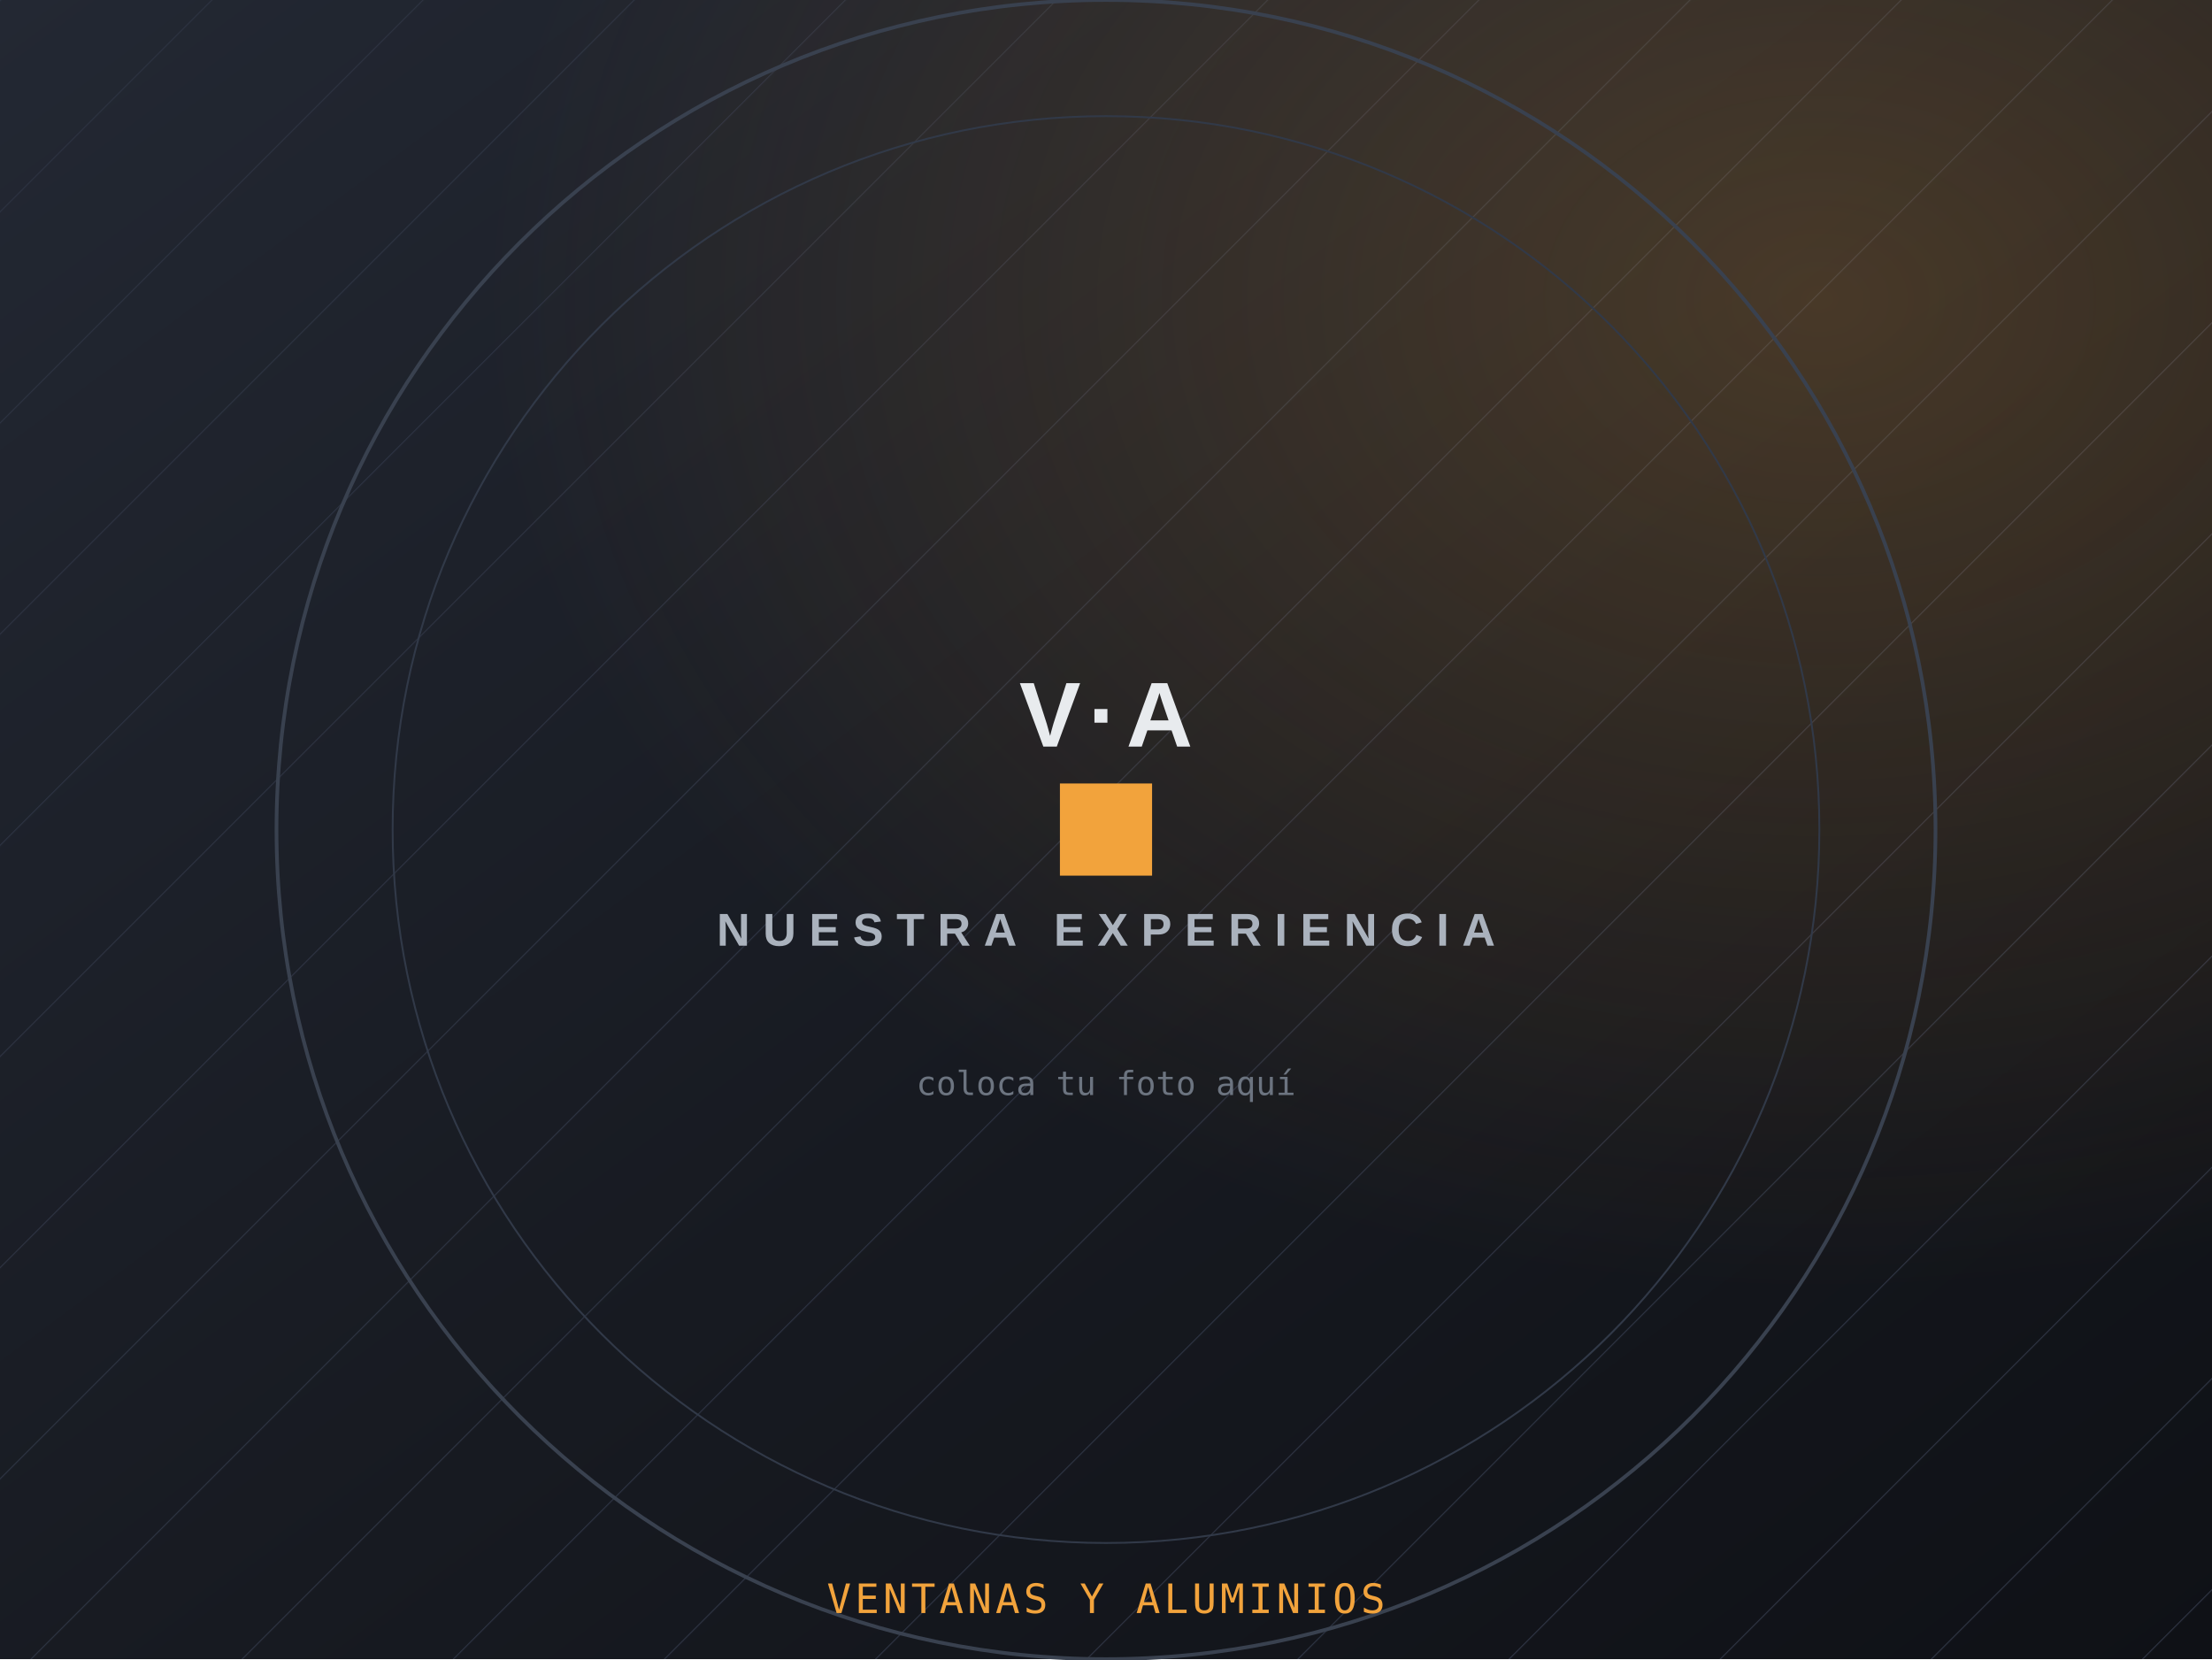
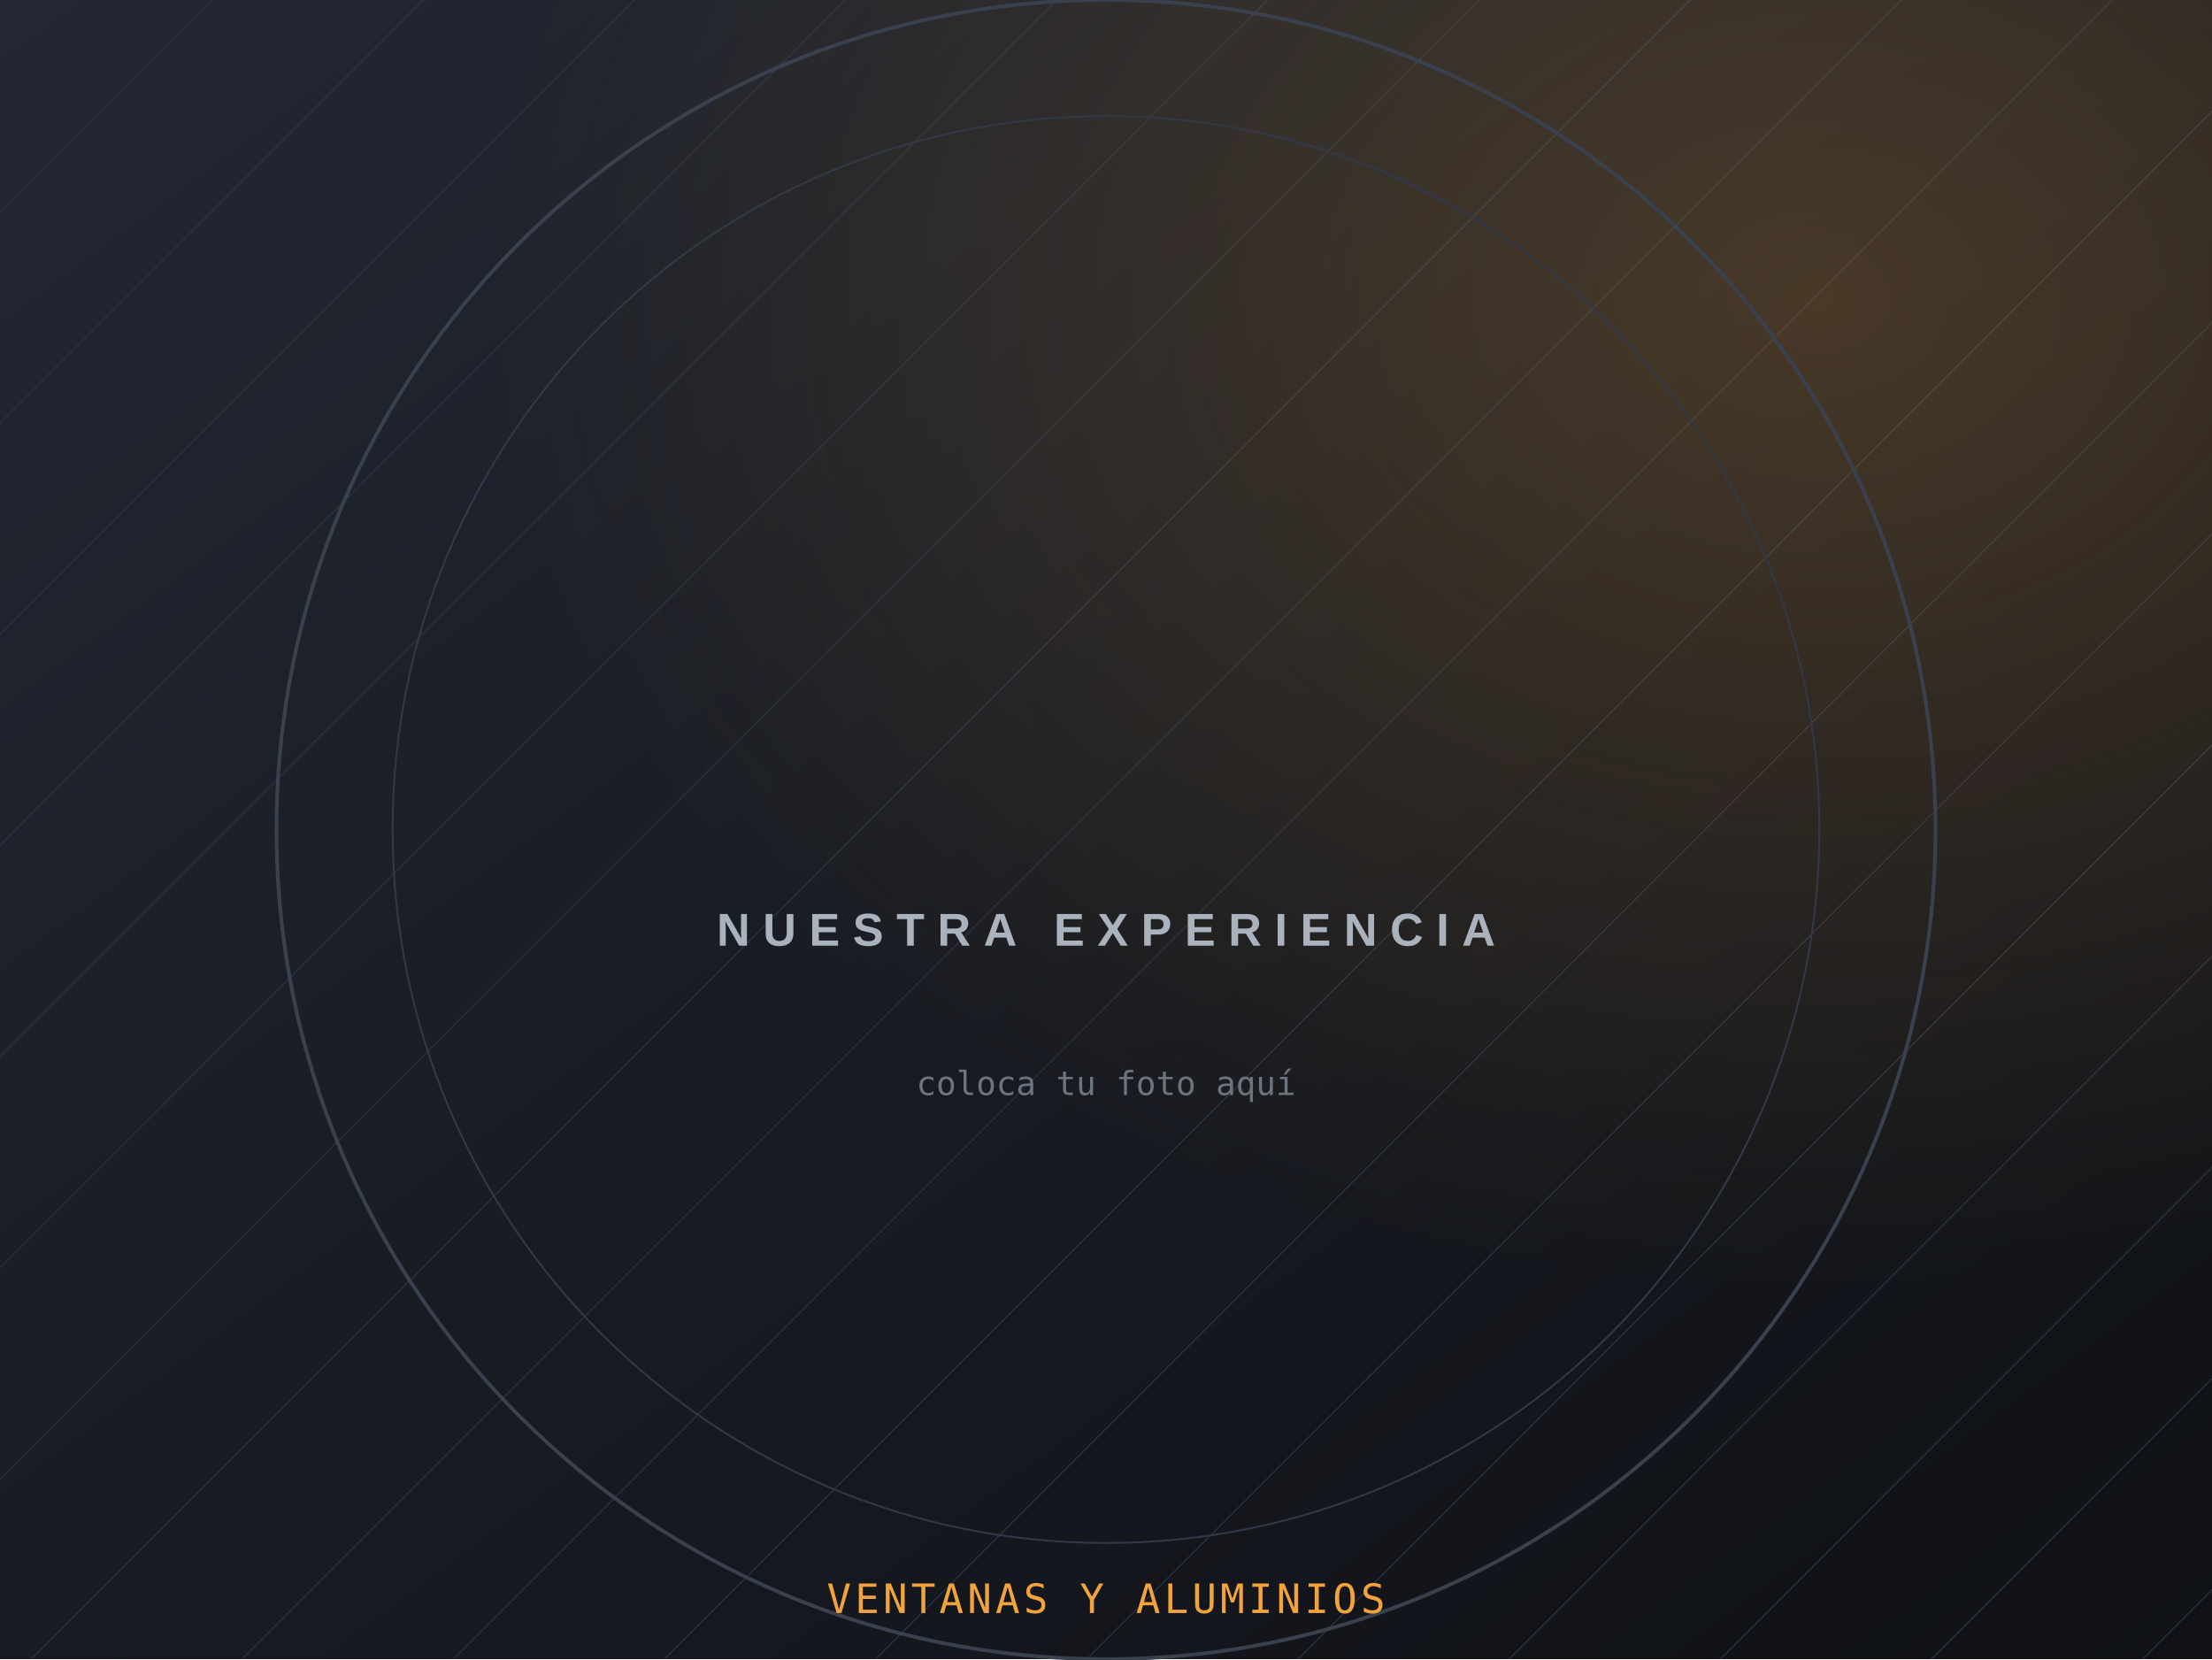
<svg xmlns="http://www.w3.org/2000/svg" width="1200" height="900" viewBox="0 0 1200 900" role="img" aria-label="Nuestra experiencia — coloca tu foto aquí">
  <defs>
    <linearGradient id="g" x1="0" y1="0" x2="1" y2="1">
      <stop offset="0" stop-color="#232833" />
      <stop offset="0.55" stop-color="#171a21" />
      <stop offset="1" stop-color="#0f1116" />
    </linearGradient>
    <pattern id="lineas" width="81" height="81" patternUnits="userSpaceOnUse" patternTransform="rotate(45)">
      <line x1="0" y1="0" x2="0" y2="81" stroke="#2c3240" stroke-width="1.2" />
    </pattern>
    <radialGradient id="halo" cx="0.82" cy="0.18" r="0.6">
      <stop offset="0" stop-color="#f2a33c" stop-opacity="0.22" />
      <stop offset="1" stop-color="#f2a33c" stop-opacity="0" />
    </radialGradient>
  </defs>
  <rect width="1200" height="900" fill="url(#g)" />
  <rect width="1200" height="900" fill="url(#lineas)" />
  <rect width="1200" height="900" fill="url(#halo)" />
  <circle cx="600" cy="450" r="450" fill="none" stroke="#39414f" stroke-width="2" />
  <circle cx="600" cy="450" r="387" fill="none" stroke="#313948" stroke-width="1" />
-   <rect x="575" y="425" width="50" height="50" fill="#f2a33c" />
-   <text x="600" y="405" text-anchor="middle" fill="#e8ebee" font-family="Archivo, Arial, sans-serif" font-weight="800" font-size="50" letter-spacing="4">V·A</text>
  <text x="600" y="513" text-anchor="middle" fill="#aab2bd" font-family="Archivo, Arial, sans-serif" font-weight="600" font-size="25" letter-spacing="7">NUESTRA EXPERIENCIA</text>
  <text x="600" y="594" text-anchor="middle" fill="#6c7480" font-family="Space Mono, monospace" font-size="18">coloca tu foto aquí</text>
  <text x="600" y="875" text-anchor="middle" fill="#f2a33c" font-family="Space Mono, monospace" font-size="22" letter-spacing="2">VENTANAS Y ALUMINIOS</text>
</svg>
